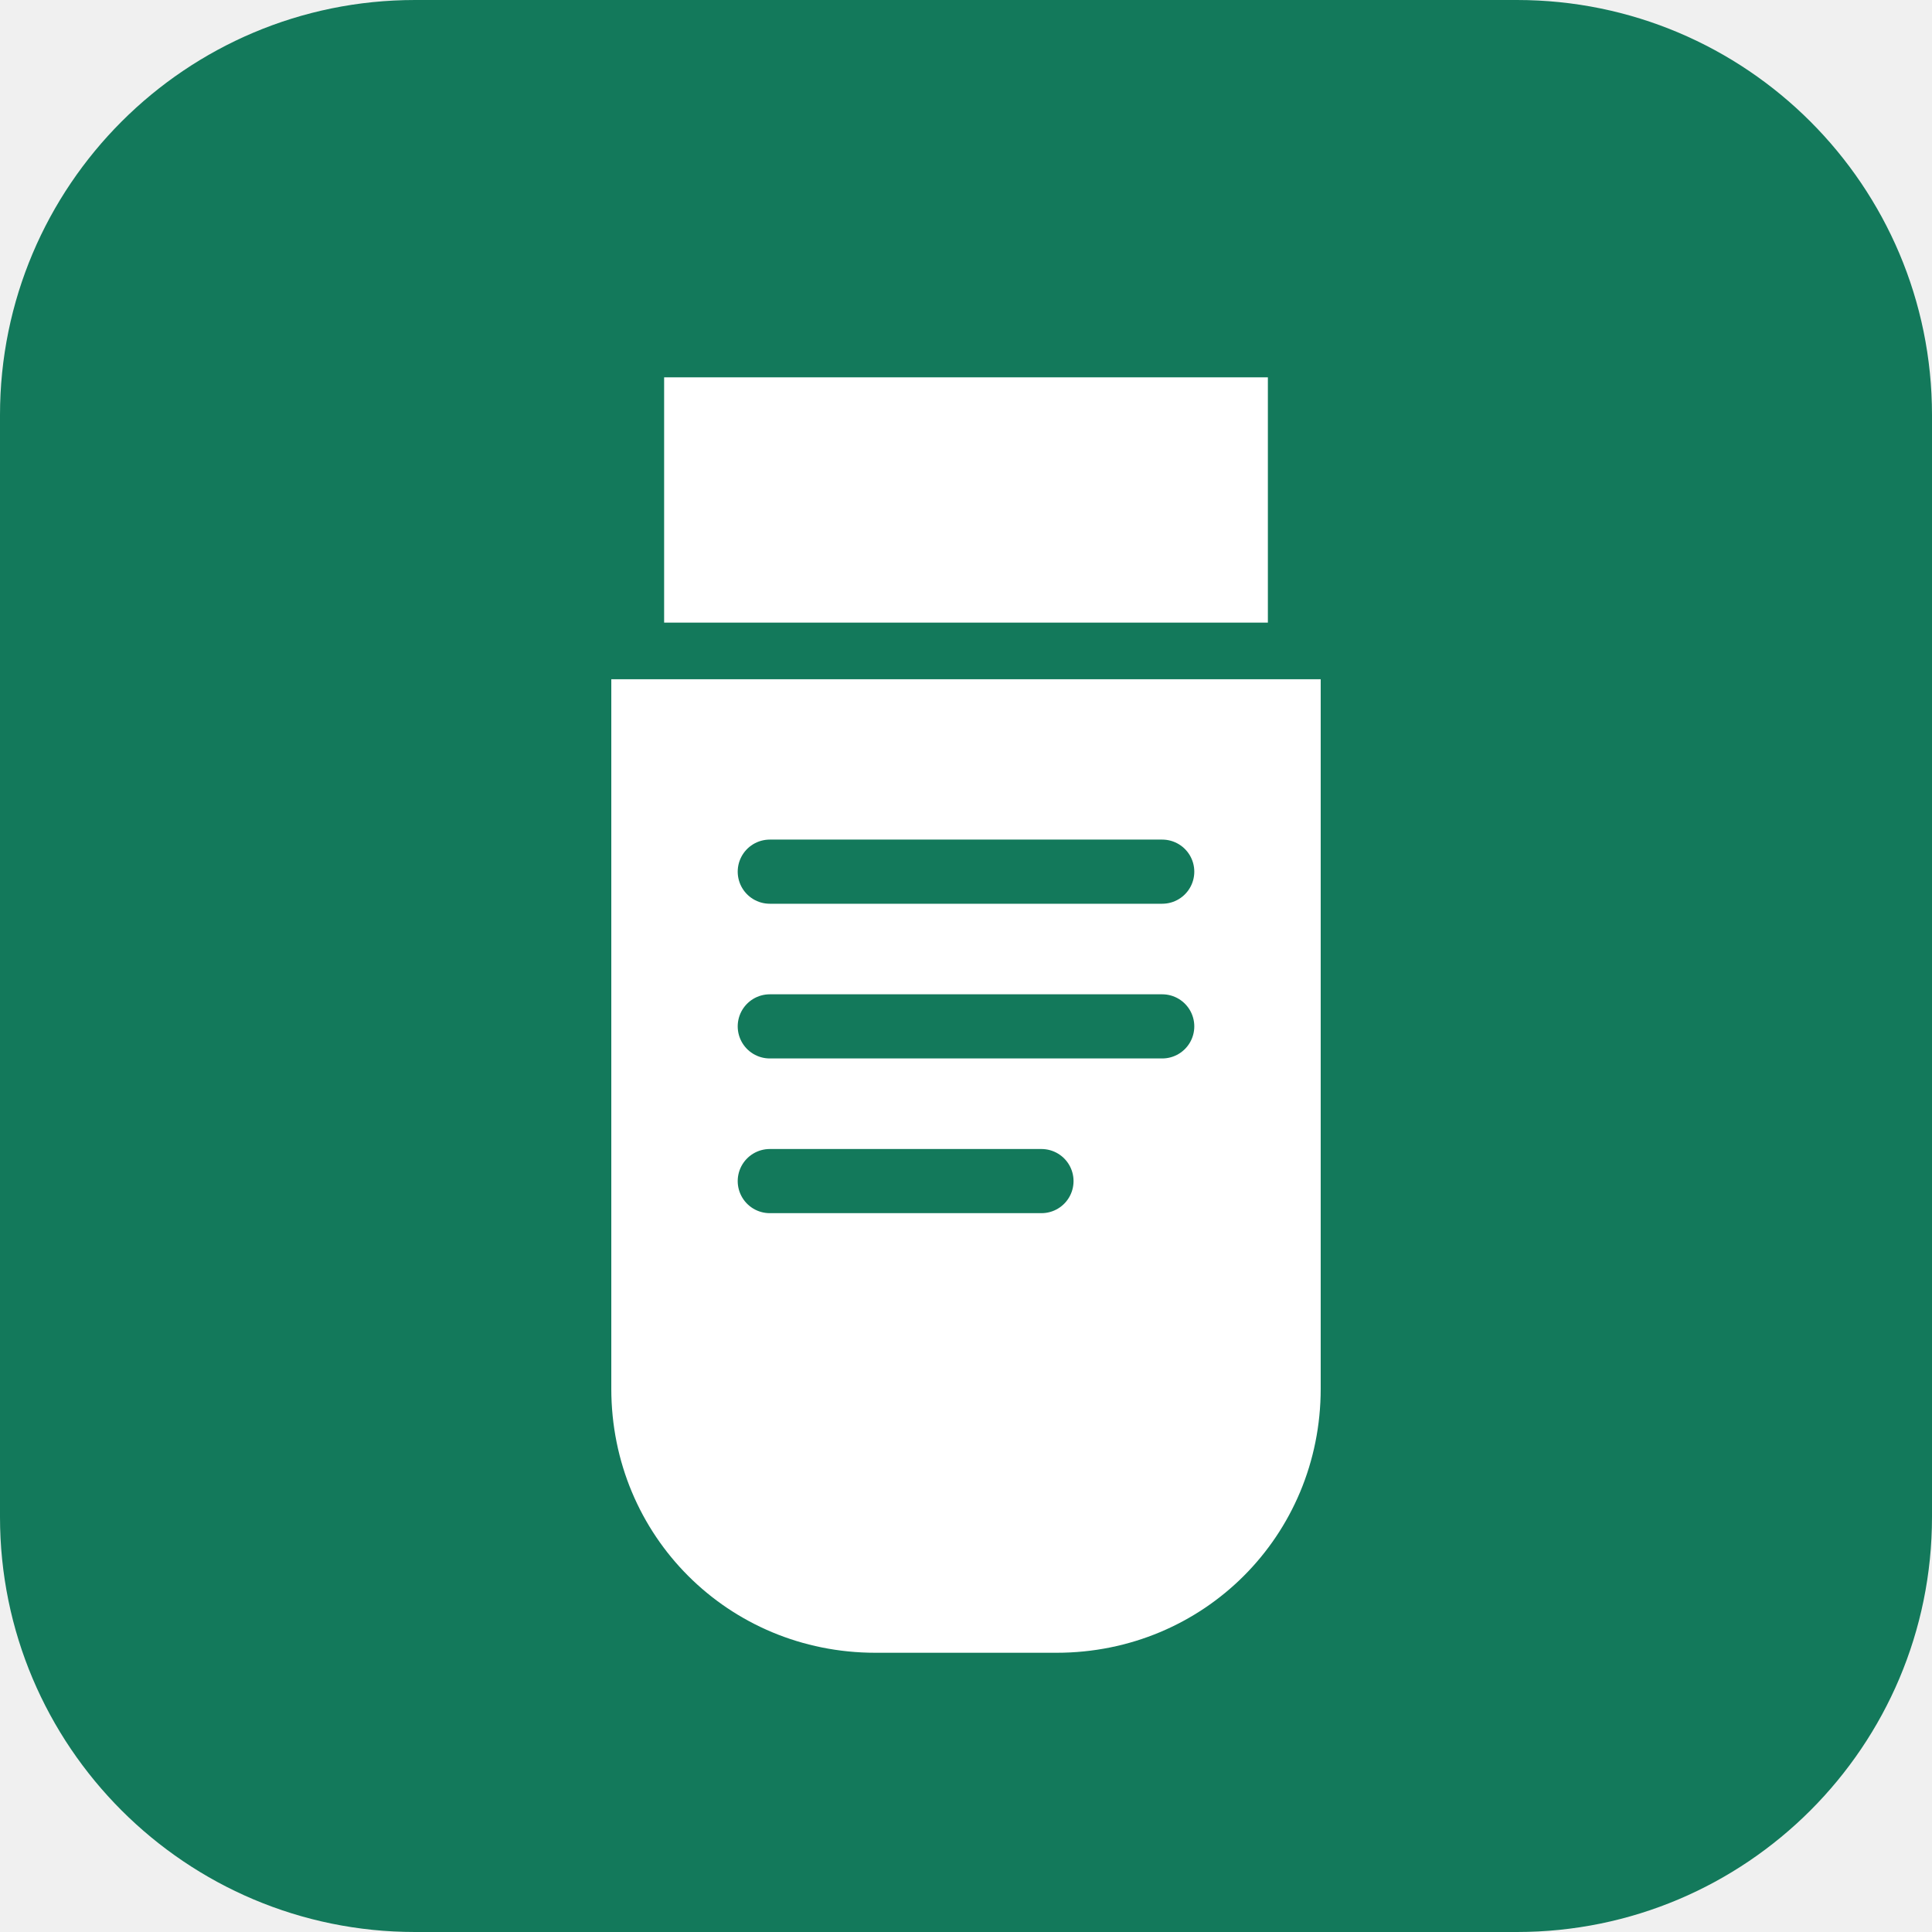
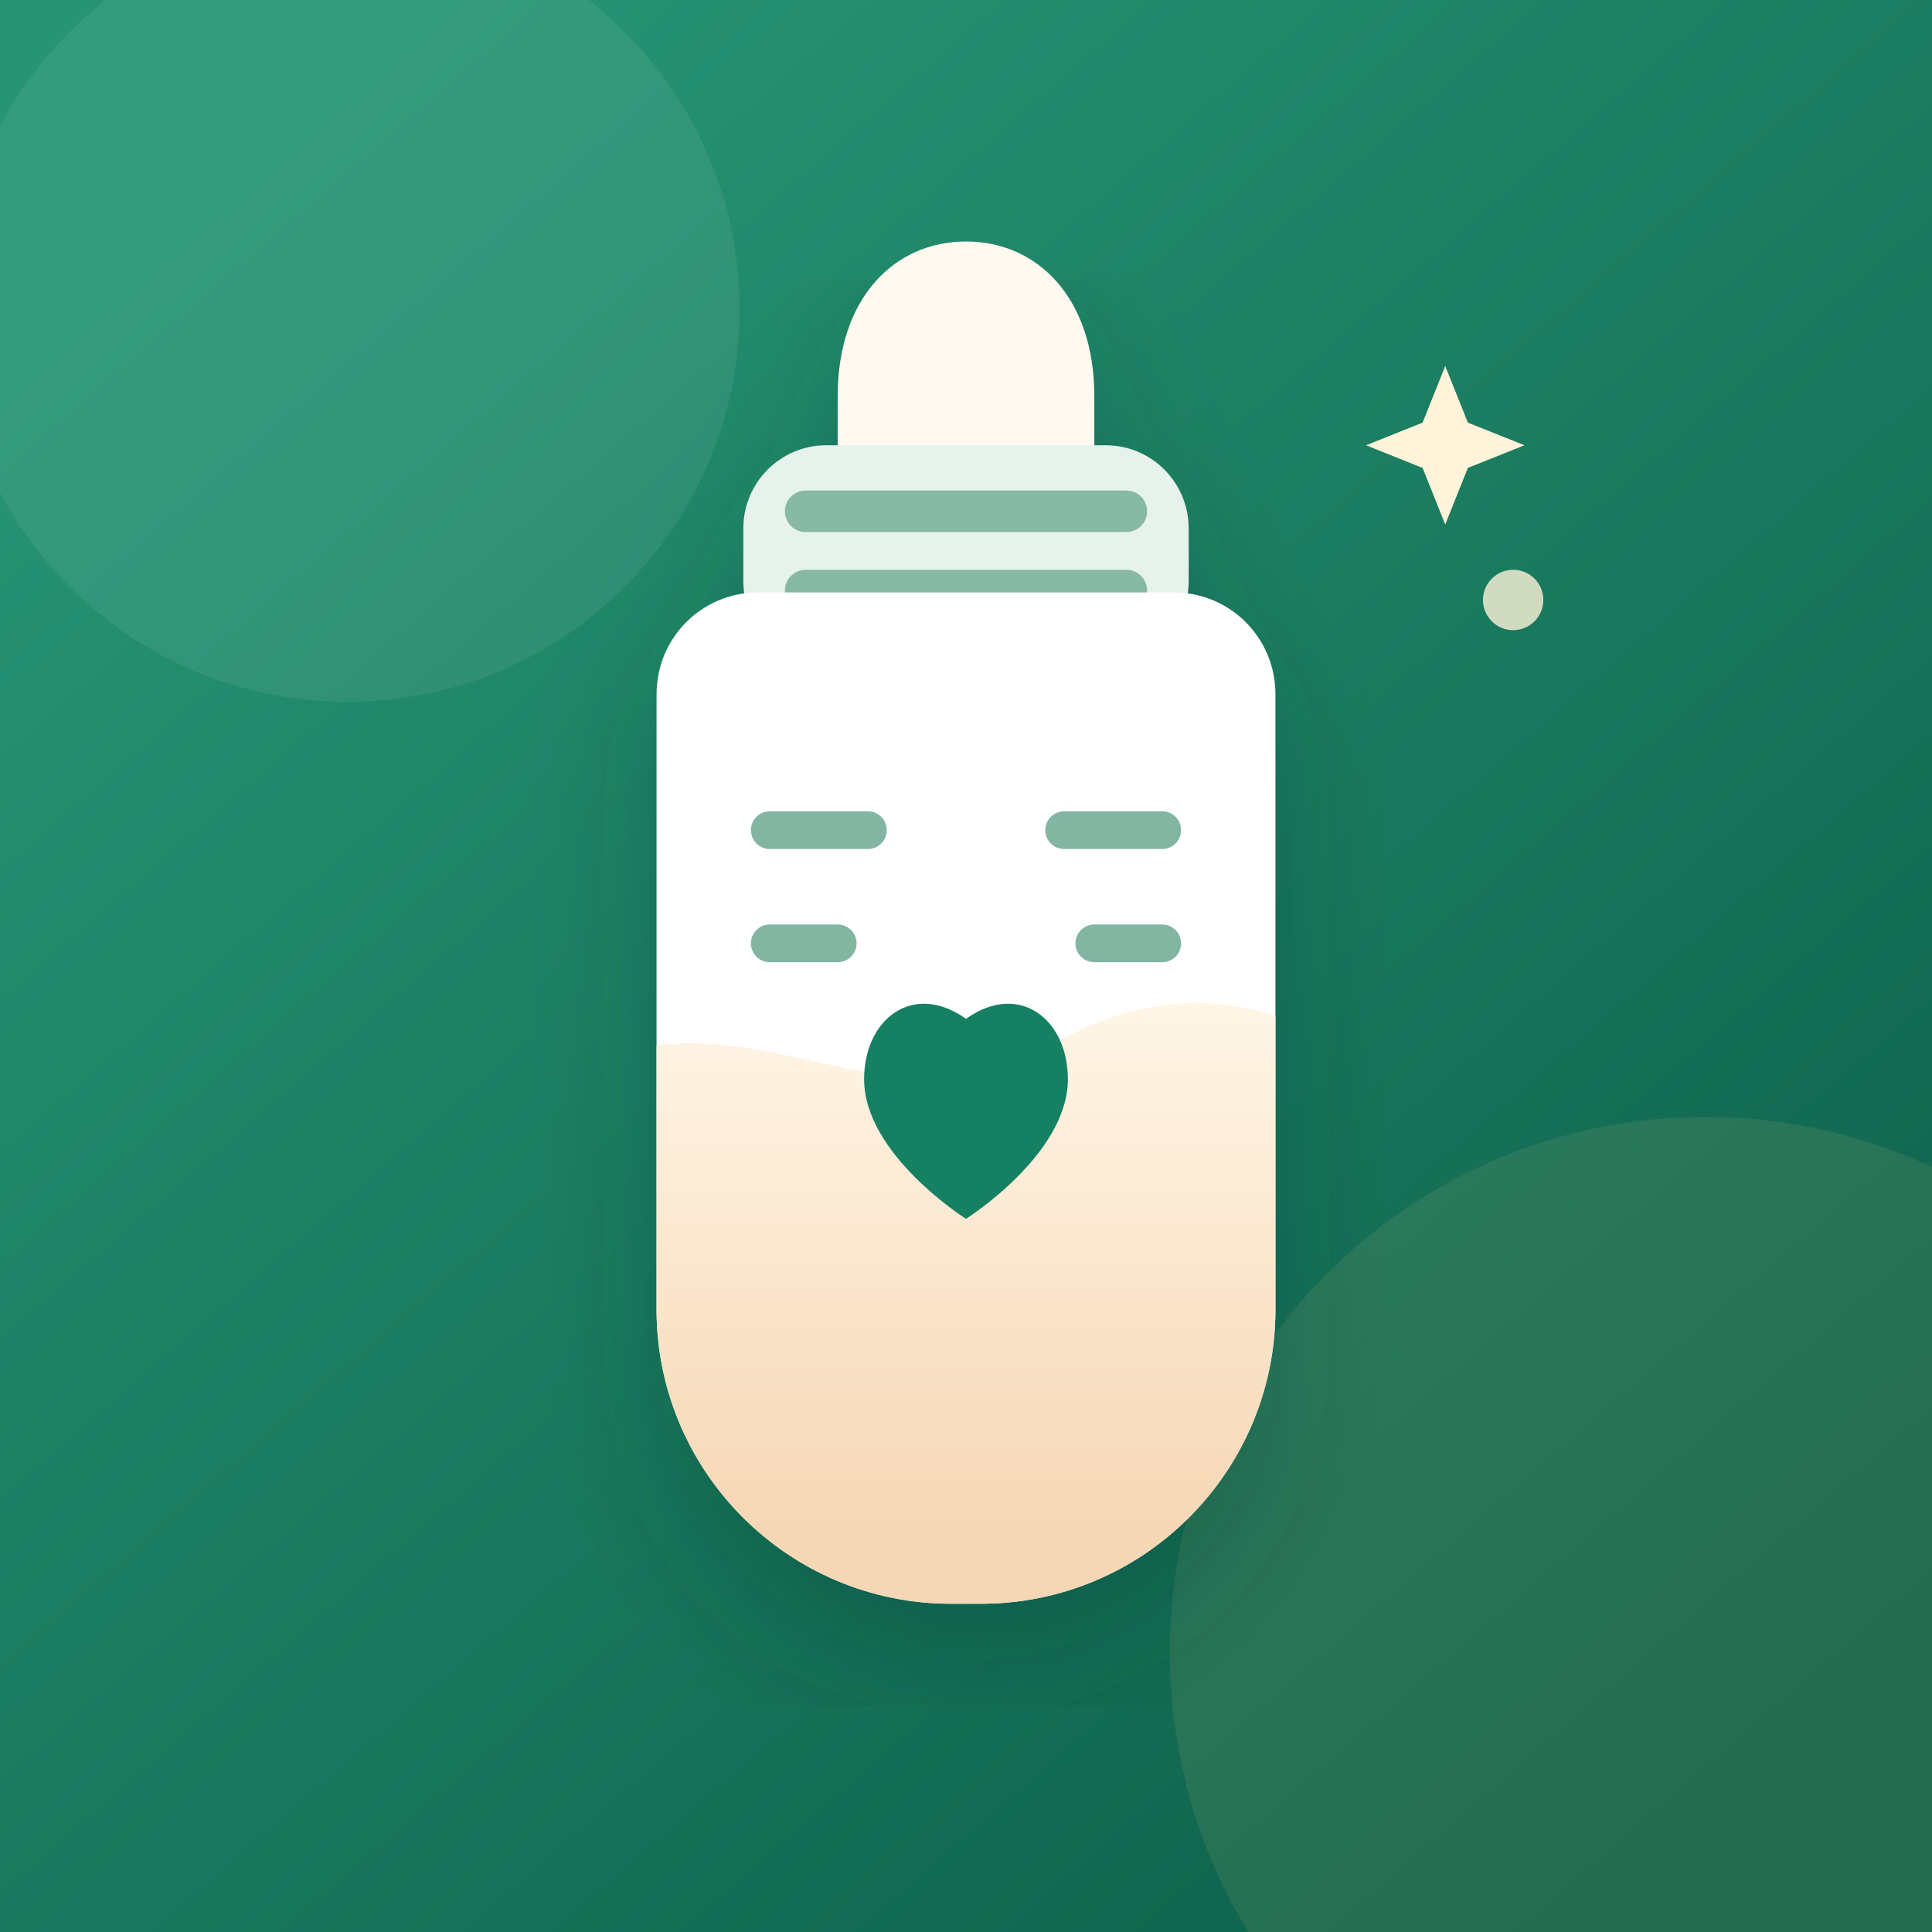
<svg xmlns="http://www.w3.org/2000/svg" viewBox="0 0 512 512">
-   <rect width="512" height="512" rx="110" fill="#13795b" />
-   <path d="M176 100h160v65H176zM162 180h188v188c0 39-31 70-70 70h-48c-39 0-70-31-70-70z" fill="#fff" />
-   <path d="M204 231h104M204 272h104M204 313h72" stroke="#13795b" stroke-width="17" stroke-linecap="round" />
+   <defs>
+     <linearGradient id="bg" x1="70" y1="42" x2="450" y2="480" gradientUnits="userSpaceOnUse">
+       <stop stop-color="#279474" />
+       <stop offset="1" stop-color="#0D614A" />
+     </linearGradient>
+     <linearGradient id="milk" x1="256" y1="260" x2="256" y2="405" gradientUnits="userSpaceOnUse">
+       <stop stop-color="#FFF7E9" />
+       <stop offset="1" stop-color="#F6D7B5" />
+     </linearGradient>
+     <filter id="shadow" x="110" y="58" width="292" height="394" filterUnits="userSpaceOnUse">
+       <feDropShadow dx="0" dy="16" stdDeviation="15" flood-color="#083E30" flood-opacity=".28" />
+     </filter>
+     <clipPath id="bottle">
+       <path d="M174 184C174 169 186 157 201 157H311C326 157 338 169 338 184V347C338 390 303 425 260 425H252C209 425 174 390 174 347V184Z" />
+     </clipPath>
+   </defs>
+   <rect width="512" height="512" fill="url(#bg)" />
+   <circle cx="92" cy="82" r="104" fill="#FFFFFF" opacity=".07" />
+   <circle cx="452" cy="438" r="142" fill="#F7C990" opacity=".10" />
+   <g filter="url(#shadow)">
+     <path d="M222 105C222 79 237 64 256 64C275 64 290 79 290 105V126H222V105Z" fill="#FFF9F0" />
+     <rect x="197" y="118" width="118" height="58" rx="22" fill="#E7F2EC" />
+     <rect x="208" y="130" width="96" height="11" rx="5.5" fill="#87B9A5" />
+     <rect x="208" y="151" width="96" height="11" rx="5.5" fill="#87B9A5" />
+     <path d="M174 184C174 169 186 157 201 157H311C326 157 338 169 338 184V347C338 390 303 425 260 425H252C209 425 174 390 174 347V184Z" fill="#FFFFFF" />
+     <g clip-path="url(#bottle)">
+       <path d="M151 286C193 258 235 303 277 278C313 256 344 267 366 285V438H151V286Z" fill="url(#milk)" />
+     </g>
+     <path d="M229 286C229 270 242 260 256 270C270 260 283 270 283 286C283 306 256 323 256 323C256 323 229 306 229 286Z" fill="#168064" />
+     <path d="M204 220H230M204 250H222M282 220H308M290 250H308" stroke="#83B6A2" stroke-width="10" stroke-linecap="round" />
+   </g>
+   <path d="M383 97L389 112L404 118L389 124L383 139L377 124L362 118L377 112L383 97Z" fill="#FFF4D9" />
+   <circle cx="401" cy="159" r="8" fill="#FFF4D9" opacity=".8" />
</svg>
